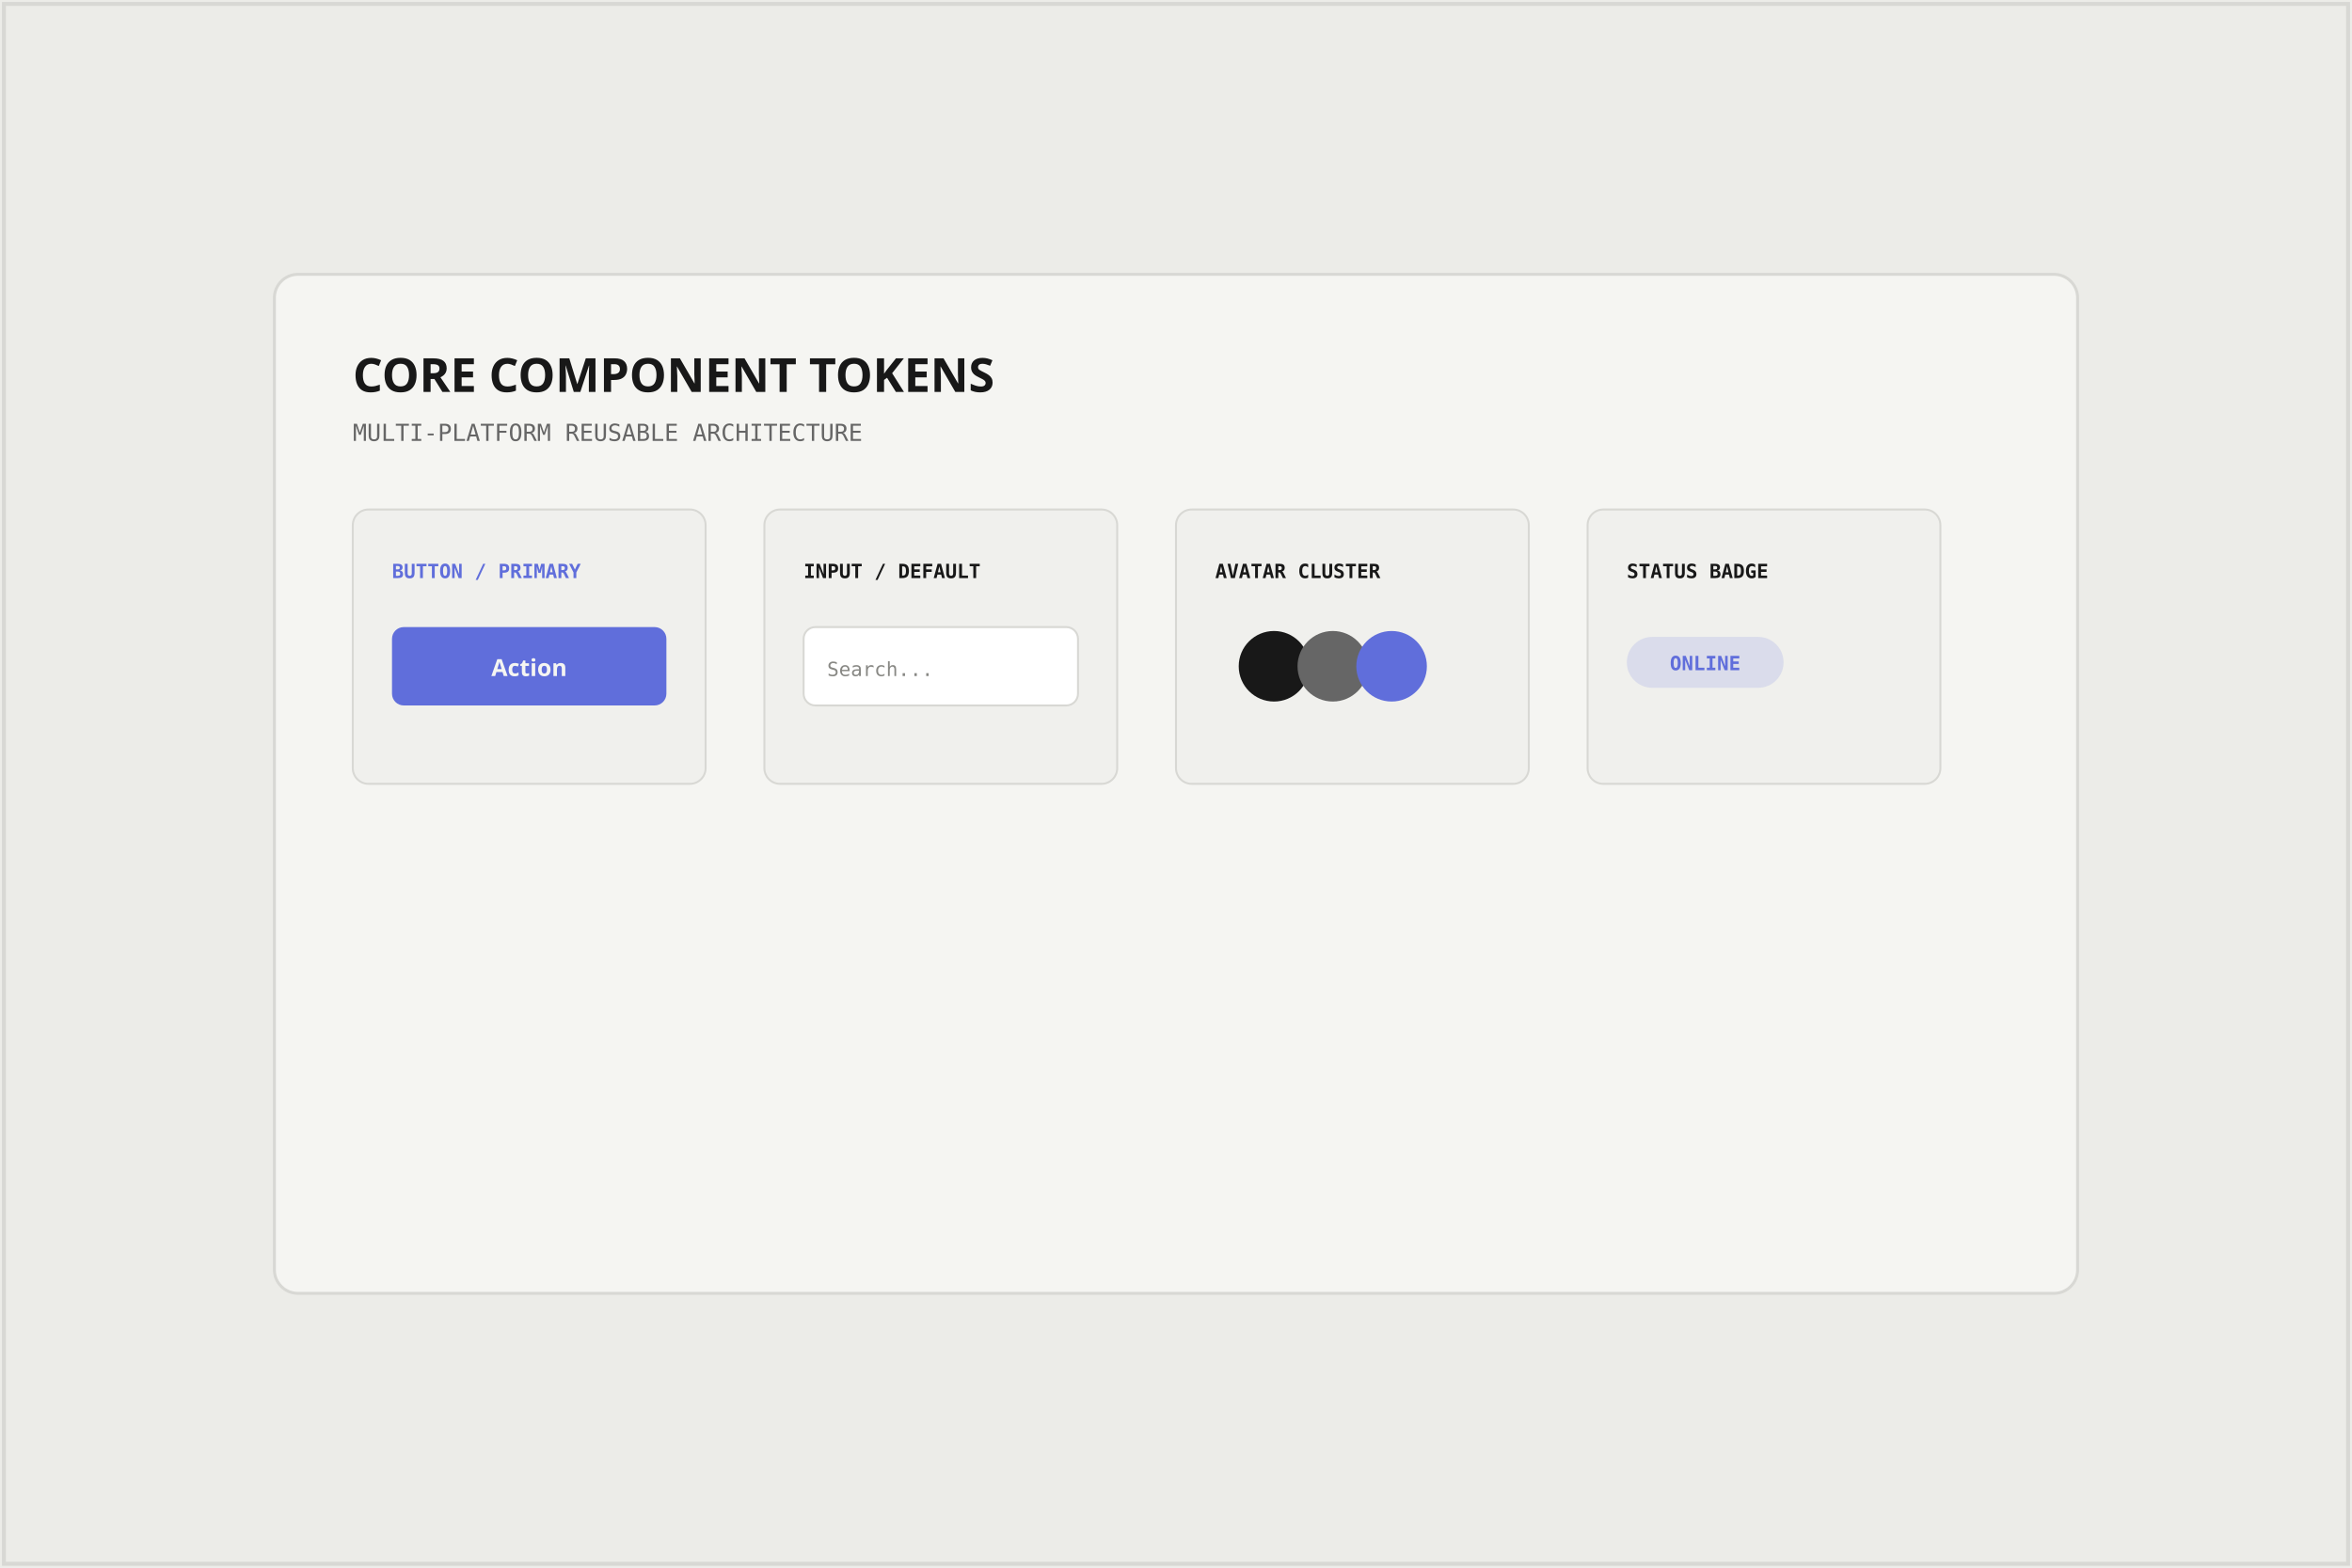
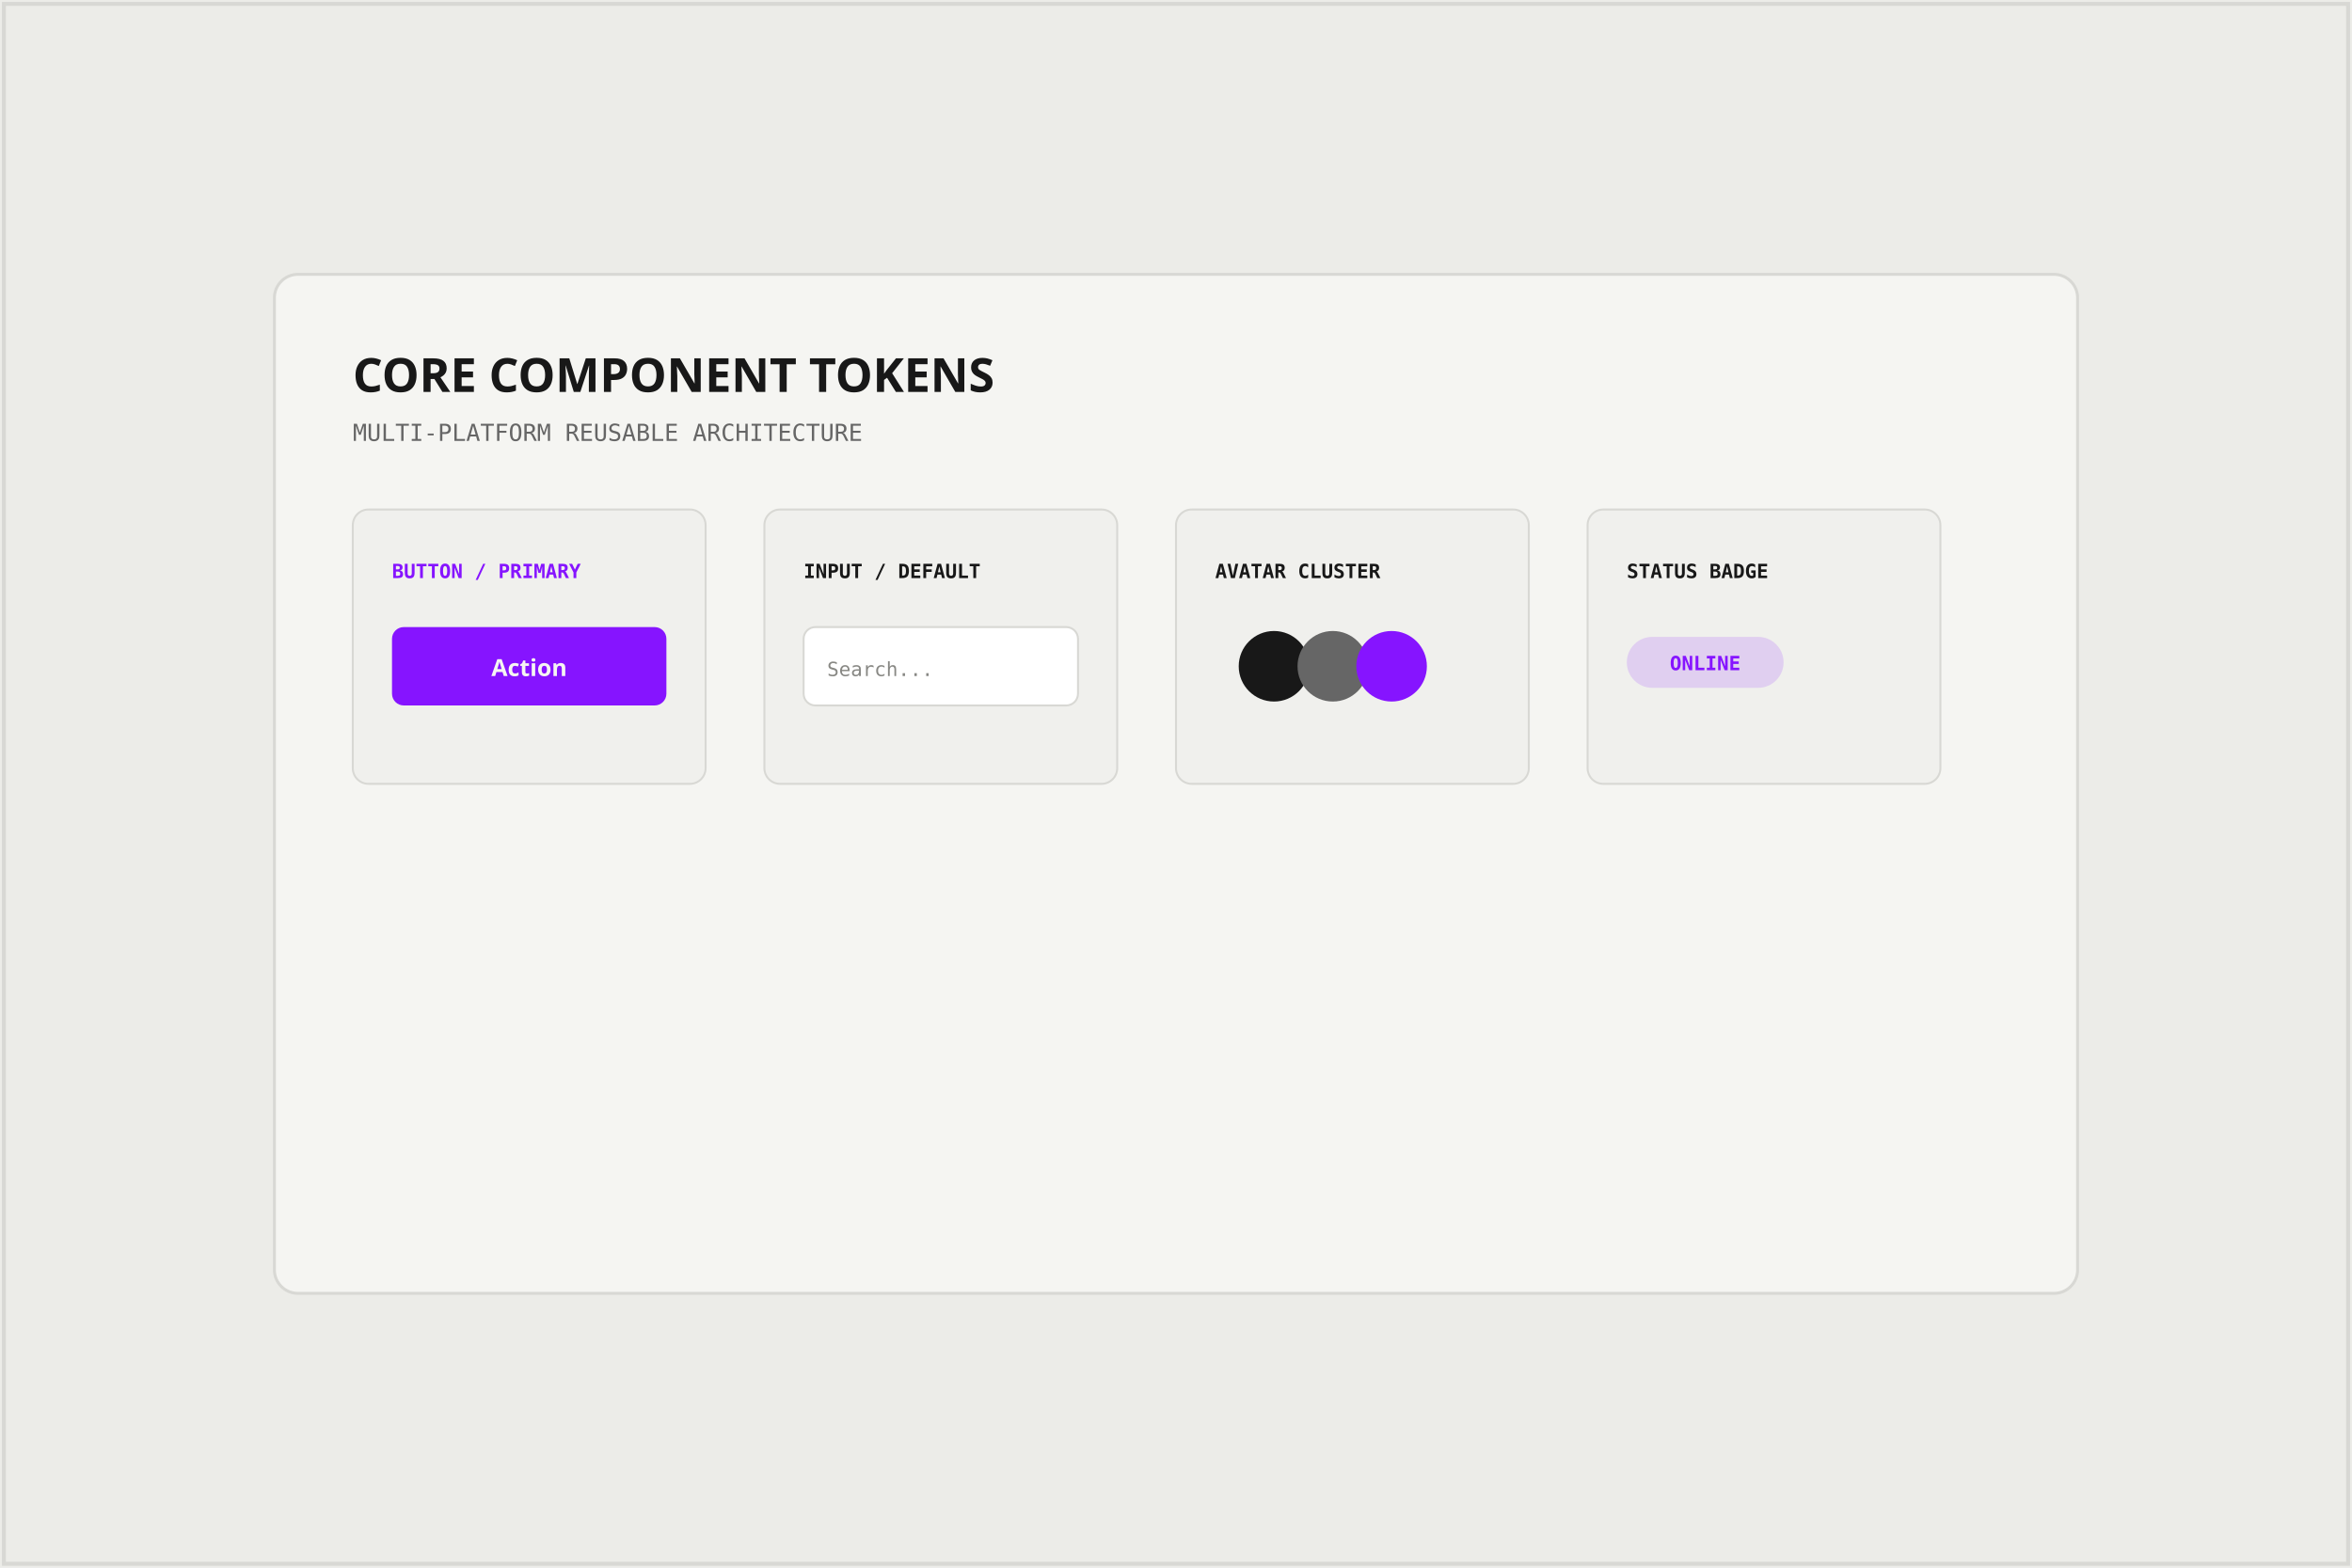
<svg xmlns="http://www.w3.org/2000/svg" viewBox="0 0 1200 800" width="1200" height="800">
  <rect width="1200" height="800" fill="#ECECE8" />
  <rect x="2" y="2" width="1196" height="796" fill="none" stroke="#D8D8D4" stroke-width="2" />
  <g transform="translate(140, 140)">
    <rect x="0" y="0" width="920" height="520" rx="12" fill="#F5F5F2" stroke="#D8D8D4" stroke-width="1.5" />
    <text x="40" y="60" font-family="sans-serif" font-size="24" font-weight="700" fill="#181818">CORE COMPONENT TOKENS</text>
    <text x="40" y="85" font-family="monospace" font-size="12" fill="#666666">MULTI-PLATFORM REUSABLE ARCHITECTURE</text>
    <g transform="translate(40, 120)">
      <rect x="0" y="0" width="180" height="140" rx="8" fill="#F0F0ED" stroke="#D8D8D4" stroke-width="1" />
-       <text x="20" y="35" font-family="monospace" font-size="10" font-weight="bold" fill="#606EDB">BUTTON / PRIMARY</text>
-       <rect x="20" y="60" width="140" height="40" rx="6" fill="#606EDB" />
+       <text x="20" y="35" font-family="monospace" font-size="10" font-weight="bold" fill="#8614FF">BUTTON / PRIMARY</text>
+       <rect x="20" y="60" width="140" height="40" rx="6" fill="#8614FF" />
      <text x="90" y="85" font-family="sans-serif" font-size="12" font-weight="600" fill="#F5F5F2" text-anchor="middle">Action</text>
    </g>
    <g transform="translate(250, 120)">
      <rect x="0" y="0" width="180" height="140" rx="8" fill="#F0F0ED" stroke="#D8D8D4" stroke-width="1" />
      <text x="20" y="35" font-family="monospace" font-size="10" font-weight="bold" fill="#181818">INPUT / DEFAULT</text>
      <rect x="20" y="60" width="140" height="40" rx="6" fill="#FFFFFF" stroke="#D8D8D4" stroke-width="1" />
      <text x="32" y="85" font-family="monospace" font-size="10" fill="#888884">Search...</text>
    </g>
    <g transform="translate(460, 120)">
      <rect x="0" y="0" width="180" height="140" rx="8" fill="#F0F0ED" stroke="#D8D8D4" stroke-width="1" />
      <text x="20" y="35" font-family="monospace" font-size="10" font-weight="bold" fill="#181818">AVATAR CLUSTER</text>
      <circle cx="50" cy="80" r="18" fill="#181818" />
      <circle cx="80" cy="80" r="18" fill="#666666" />
-       <circle cx="110" cy="80" r="18" fill="#606EDB" />
+       <circle cx="110" cy="80" r="18" fill="#8614FF" />
    </g>
    <g transform="translate(670, 120)">
      <rect x="0" y="0" width="180" height="140" rx="8" fill="#F0F0ED" stroke="#D8D8D4" stroke-width="1" />
      <text x="20" y="35" font-family="monospace" font-size="10" font-weight="bold" fill="#181818">STATUS BADGE</text>
-       <rect x="20" y="65" width="80" height="26" rx="13" fill="#606EDB" opacity="0.15" />
-       <text x="60" y="82" font-family="monospace" font-size="10" fill="#606EDB" text-anchor="middle" font-weight="bold">ONLINE</text>
+       <rect x="20" y="65" width="80" height="26" rx="13" fill="#8614FF" opacity="0.15" />
+       <text x="60" y="82" font-family="monospace" font-size="10" fill="#8614FF" text-anchor="middle" font-weight="bold">ONLINE</text>
    </g>
  </g>
</svg>
